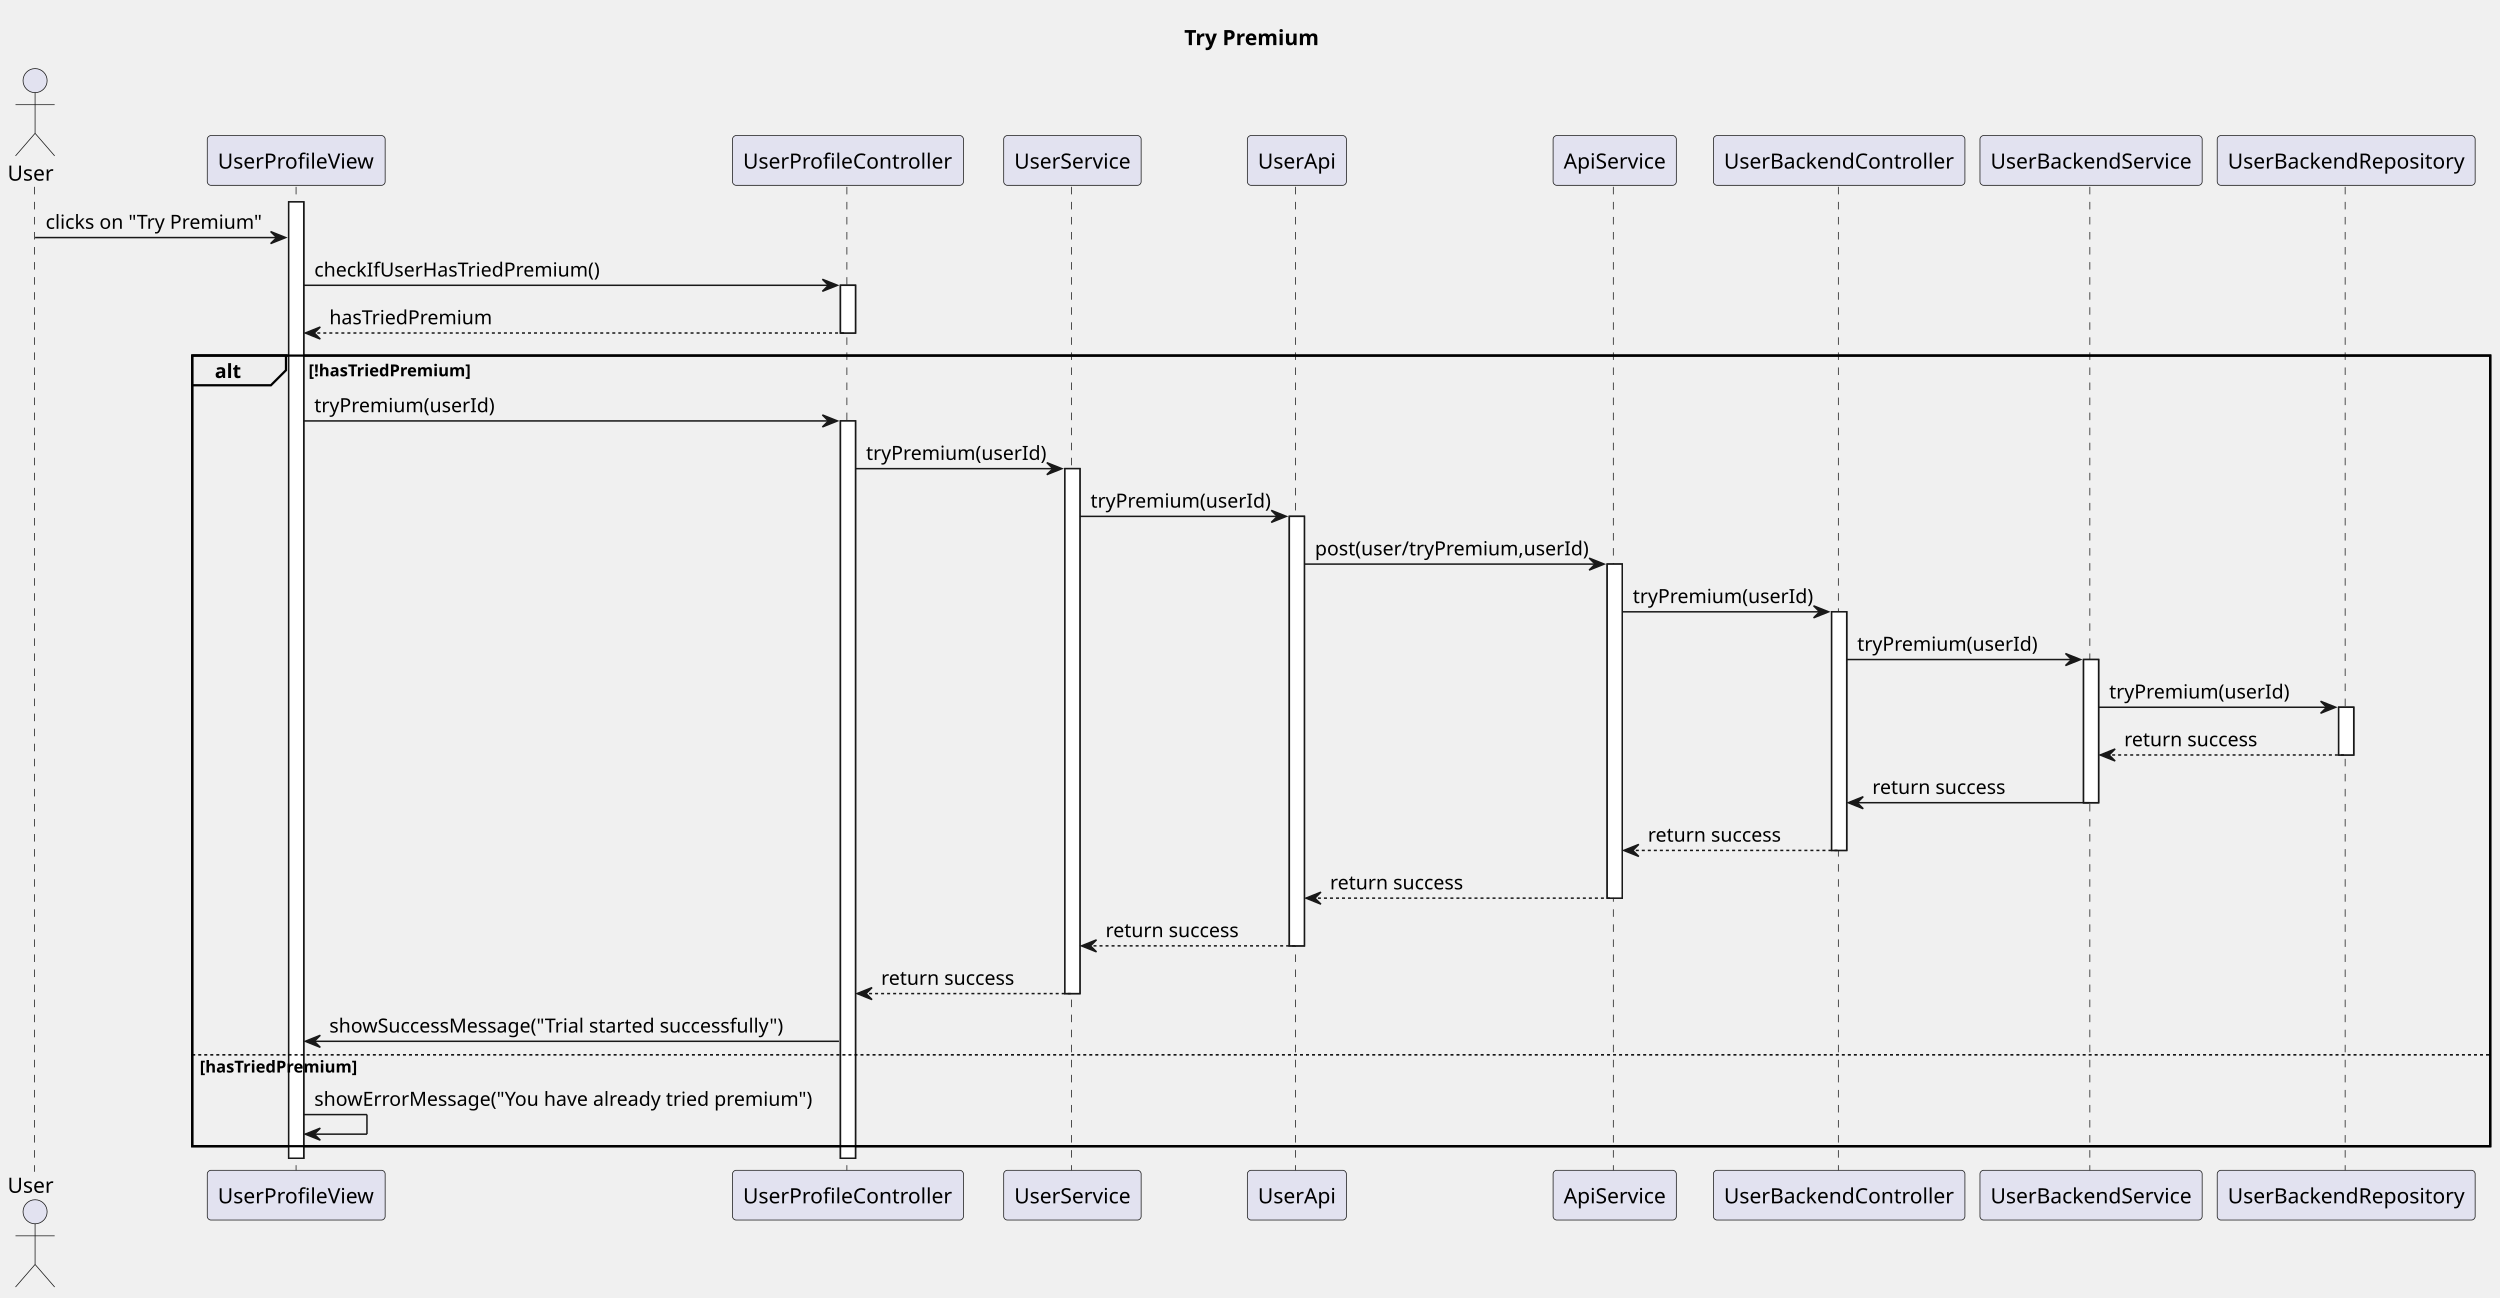
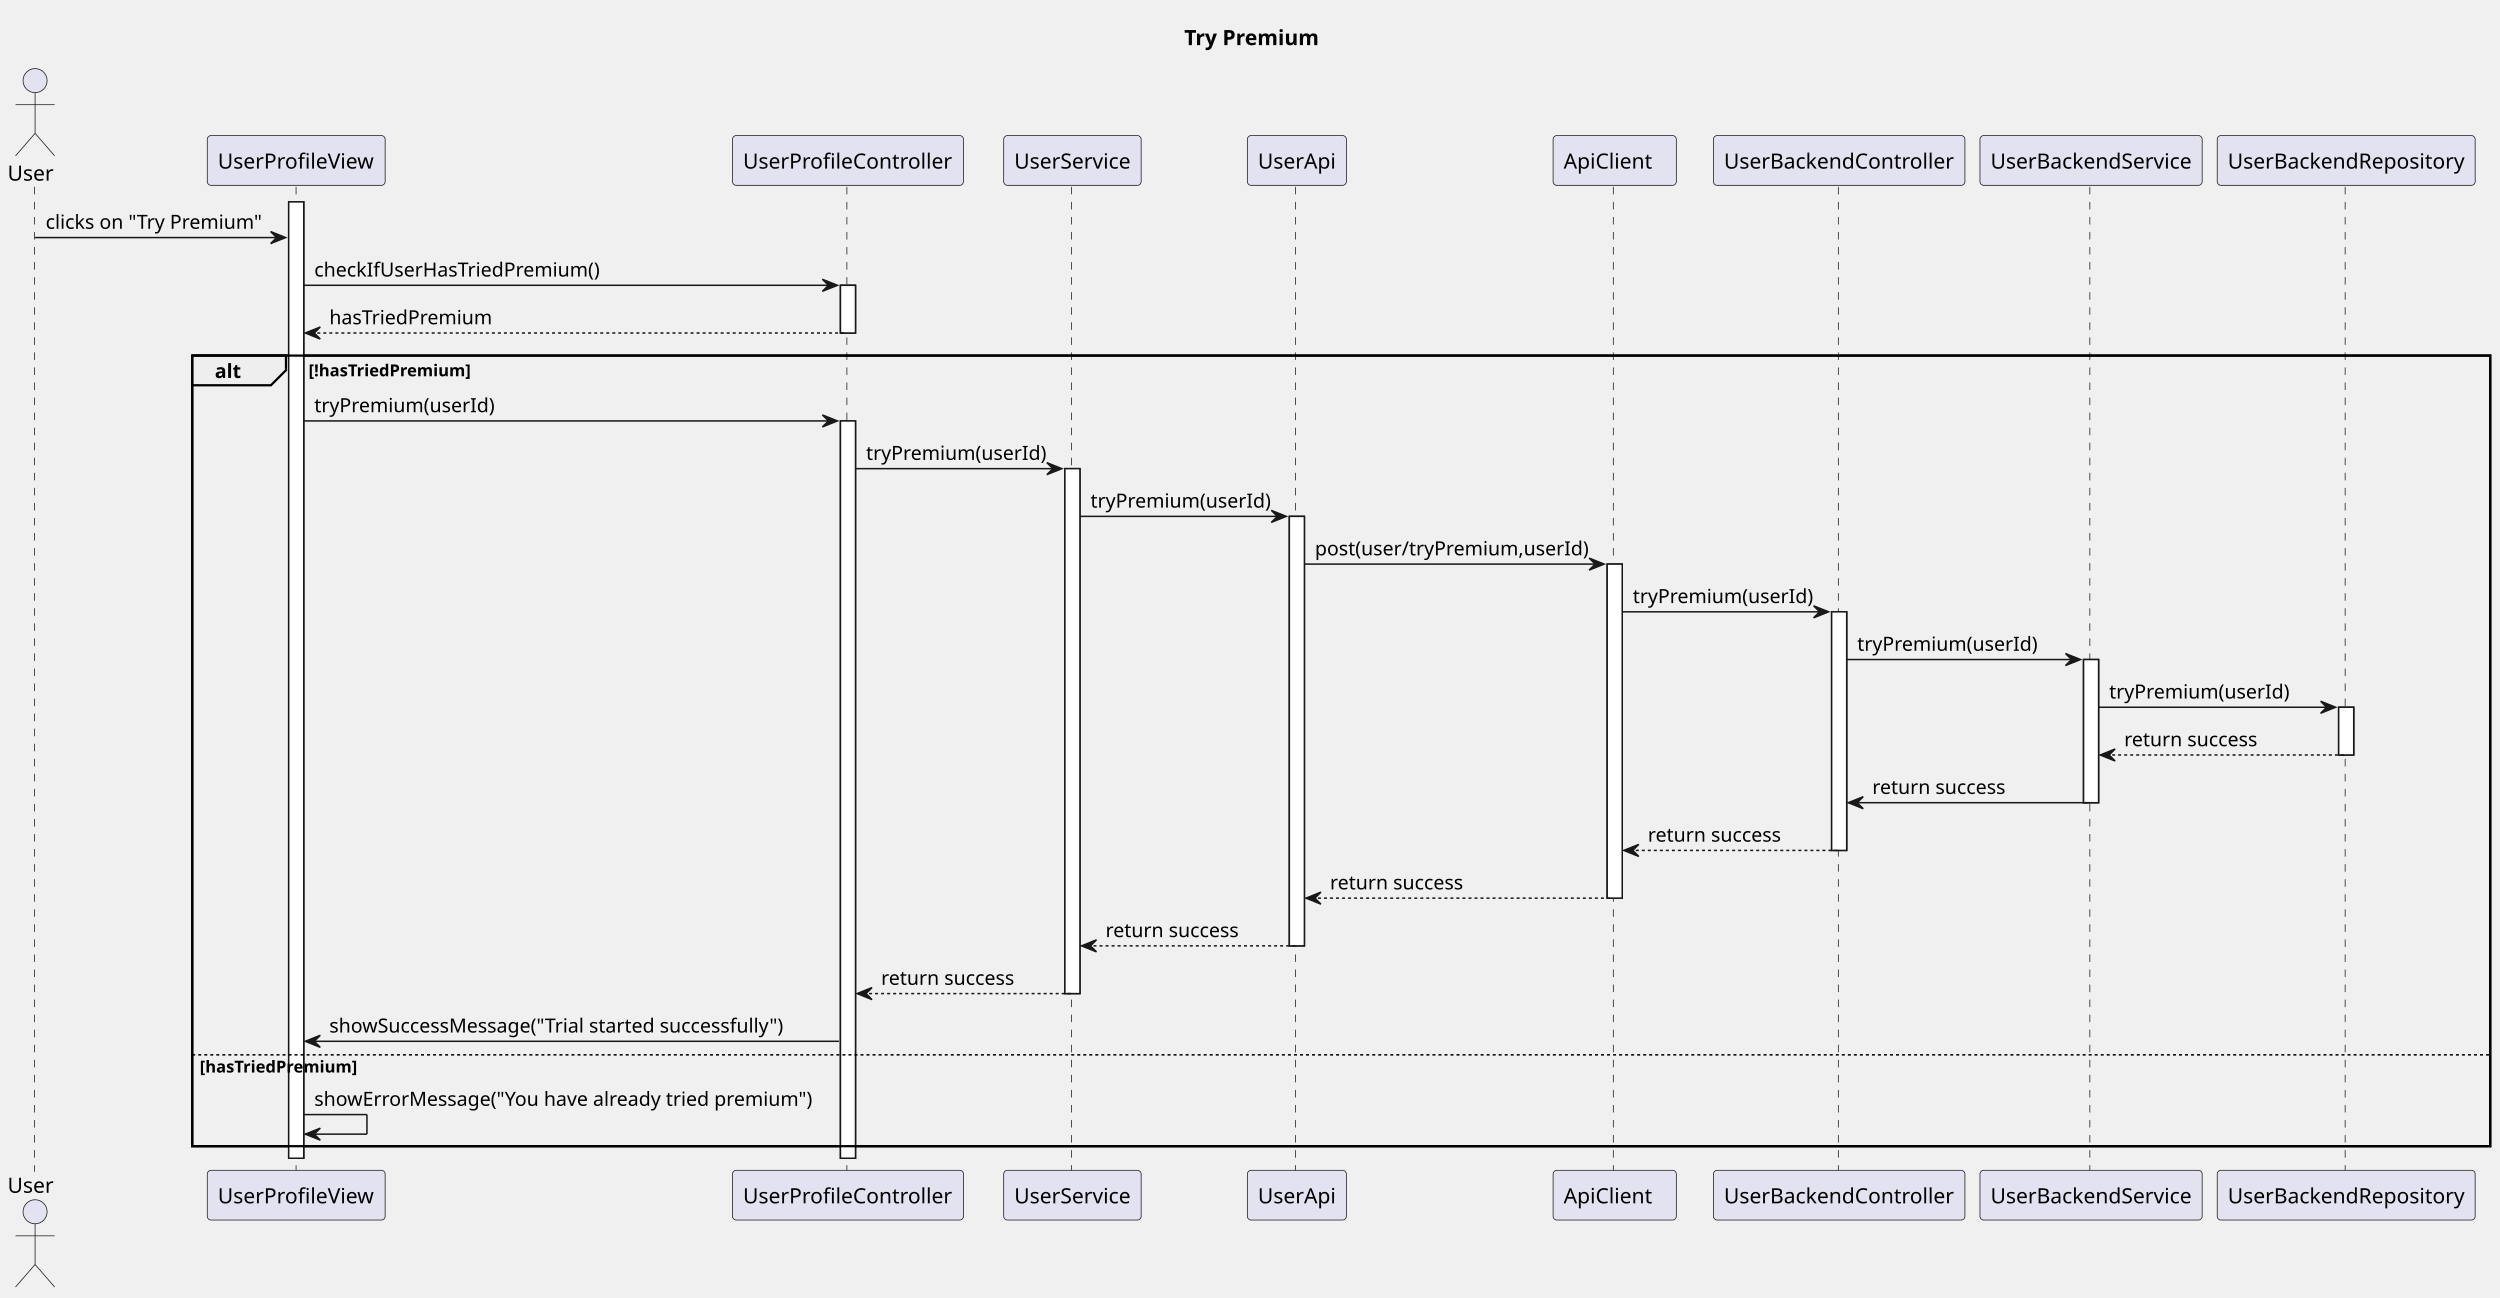
<svg xmlns="http://www.w3.org/2000/svg" contentStyleType="text/css" data-diagram-type="SEQUENCE" height="862px" preserveAspectRatio="none" style="width:1661px;height:862px;background:#FFFFFF;" version="1.1" viewBox="0 0 1661 862" width="1661px" zoomAndPan="magnify">
  <defs />
  <g>
    <text fill="#000000" font-family="sans-serif" font-size="14" font-weight="bold" lengthAdjust="spacing" textLength="89.866" x="786.814" y="29.966">Try Premium</text>
    <g>
      <rect fill="#FFFFFF" height="635.396" style="stroke:#181818;stroke-width:1;" width="10" x="191.804" y="134.136" />
    </g>
    <g>
      <rect fill="#FFFFFF" height="31.706" style="stroke:#181818;stroke-width:1;" width="10" x="558.396" y="189.548" />
    </g>
    <g>
      <rect fill="#FFFFFF" height="489.866" style="stroke:#181818;stroke-width:1;" width="10" x="558.396" y="279.666" />
    </g>
    <g>
      <rect fill="#FFFFFF" height="348.766" style="stroke:#181818;stroke-width:1;" width="10" x="707.516" y="311.372" />
    </g>
    <g>
      <rect fill="#FFFFFF" height="285.354" style="stroke:#181818;stroke-width:1;" width="10" x="856.637" y="343.078" />
    </g>
    <g>
      <rect fill="#FFFFFF" height="221.942" style="stroke:#181818;stroke-width:1;" width="10" x="1067.819" y="374.784" />
    </g>
    <g>
      <rect fill="#FFFFFF" height="158.53" style="stroke:#181818;stroke-width:1;" width="10" x="1216.939" y="406.49" />
    </g>
    <g>
      <rect fill="#FFFFFF" height="95.118" style="stroke:#181818;stroke-width:1;" width="10" x="1384.305" y="438.196" />
    </g>
    <g>
      <rect fill="#FFFFFF" height="31.706" style="stroke:#181818;stroke-width:1;" width="10" x="1553.807" y="469.902" />
    </g>
    <rect fill="none" height="525.278" style="stroke:#000000;stroke-width:1.5;" width="1526.783" x="127.71" y="236.254" />
    <g class="participant-lifeline" data-entity-uid="part1" data-qualified-name="User" id="part1-lifeline">
      <g>
        <rect fill="#000000" fill-opacity="0" height="654.396" width="8" x="19.309" y="124.136" />
        <line style="stroke:#181818;stroke-width:0.5;stroke-dasharray:5,5;" x1="23" x2="23" y1="124.136" y2="778.532" />
      </g>
    </g>
    <g class="participant-lifeline" data-entity-uid="part2" data-qualified-name="UserProfileView" id="part2-lifeline">
      <g>
        <rect fill="#000000" fill-opacity="0" height="654.396" width="8" x="192.804" y="124.136" />
        <line style="stroke:#181818;stroke-width:0.5;stroke-dasharray:5,5;" x1="196.71" x2="196.71" y1="124.136" y2="778.532" />
      </g>
    </g>
    <g class="participant-lifeline" data-entity-uid="part3" data-qualified-name="UserProfileController" id="part3-lifeline">
      <g>
        <rect fill="#000000" fill-opacity="0" height="654.396" width="8" x="559.396" y="124.136" />
        <line style="stroke:#181818;stroke-width:0.5;stroke-dasharray:5,5;" x1="562.67" x2="562.67" y1="124.136" y2="778.532" />
      </g>
    </g>
    <g class="participant-lifeline" data-entity-uid="part4" data-qualified-name="UserService" id="part4-lifeline">
      <g>
        <rect fill="#000000" fill-opacity="0" height="654.396" width="8" x="708.516" y="124.136" />
        <line style="stroke:#181818;stroke-width:0.5;stroke-dasharray:5,5;" x1="711.856" x2="711.856" y1="124.136" y2="778.532" />
      </g>
    </g>
    <g class="participant-lifeline" data-entity-uid="part5" data-qualified-name="UserApi" id="part5-lifeline">
      <g>
        <rect fill="#000000" fill-opacity="0" height="654.396" width="8" x="857.637" y="124.136" />
        <line style="stroke:#181818;stroke-width:0.5;stroke-dasharray:5,5;" x1="860.744" x2="860.744" y1="124.136" y2="778.532" />
      </g>
    </g>
-     <g class="participant-lifeline" data-entity-uid="part6" data-qualified-name="ApiService" id="part6-lifeline">
+     <g class="participant-lifeline" data-entity-uid="part6" data-qualified-name="ApiClient" id="part6-lifeline">
      <g>
        <rect fill="#000000" fill-opacity="0" height="654.396" width="8" x="1068.819" y="124.136" />
        <line style="stroke:#181818;stroke-width:0.5;stroke-dasharray:5,5;" x1="1071.883" x2="1071.883" y1="124.136" y2="778.532" />
      </g>
    </g>
    <g class="participant-lifeline" data-entity-uid="part7" data-qualified-name="UserBackendController" id="part7-lifeline">
      <g>
        <rect fill="#000000" fill-opacity="0" height="654.396" width="8" x="1217.939" y="124.136" />
        <line style="stroke:#181818;stroke-width:0.5;stroke-dasharray:5,5;" x1="1221.387" x2="1221.387" y1="124.136" y2="778.532" />
      </g>
    </g>
    <g class="participant-lifeline" data-entity-uid="part8" data-qualified-name="UserBackendService" id="part8-lifeline">
      <g>
        <rect fill="#000000" fill-opacity="0" height="654.396" width="8" x="1385.305" y="124.136" />
        <line style="stroke:#181818;stroke-width:0.5;stroke-dasharray:5,5;" x1="1388.491" x2="1388.491" y1="124.136" y2="778.532" />
      </g>
    </g>
    <g class="participant-lifeline" data-entity-uid="part9" data-qualified-name="UserBackendRepository" id="part9-lifeline">
      <g>
        <rect fill="#000000" fill-opacity="0" height="654.396" width="8" x="1554.807" y="124.136" />
        <line style="stroke:#181818;stroke-width:0.5;stroke-dasharray:5,5;" x1="1558.12" x2="1558.12" y1="124.136" y2="778.532" />
      </g>
    </g>
    <g class="participant participant-head" data-entity-uid="part1" data-qualified-name="User" id="part1-head">
      <text fill="#000000" font-family="sans-serif" font-size="14" lengthAdjust="spacing" textLength="30.618" x="5" y="120.034">User</text>
      <ellipse cx="23.309" cy="53.568" fill="#E2E2F0" rx="8" ry="8" style="stroke:#181818;stroke-width:0.5;" />
      <path d="M23.309,61.568 L23.309,88.568 M10.309,69.568 L36.309,69.568 M23.309,88.568 L10.309,103.568 M23.309,88.568 L36.309,103.568" fill="none" style="stroke:#181818;stroke-width:0.5;" />
    </g>
    <g class="participant participant-tail" data-entity-uid="part1" data-qualified-name="User" id="part1-tail">
      <text fill="#000000" font-family="sans-serif" font-size="14" lengthAdjust="spacing" textLength="30.618" x="5" y="792.498">User</text>
      <ellipse cx="23.309" cy="805.1" fill="#E2E2F0" rx="8" ry="8" style="stroke:#181818;stroke-width:0.5;" />
      <path d="M23.309,813.1 L23.309,840.1 M10.309,821.1 L36.309,821.1 M23.309,840.1 L10.309,855.1 M23.309,840.1 L36.309,855.1" fill="none" style="stroke:#181818;stroke-width:0.5;" />
    </g>
    <g class="participant participant-head" data-entity-uid="part2" data-qualified-name="UserProfileView" id="part2-head">
      <rect fill="#E2E2F0" height="33.068" rx="2.5" ry="2.5" style="stroke:#181818;stroke-width:0.5;" width="118.188" x="137.71" y="90.068" />
      <text fill="#000000" font-family="sans-serif" font-size="14" lengthAdjust="spacing" textLength="104.188" x="144.71" y="112.034">UserProfileView</text>
    </g>
    <g class="participant participant-tail" data-entity-uid="part2" data-qualified-name="UserProfileView" id="part2-tail">
      <rect fill="#E2E2F0" height="33.068" rx="2.5" ry="2.5" style="stroke:#181818;stroke-width:0.5;" width="118.188" x="137.71" y="777.532" />
      <text fill="#000000" font-family="sans-serif" font-size="14" lengthAdjust="spacing" textLength="104.188" x="144.71" y="799.498">UserProfileView</text>
    </g>
    <g class="participant participant-head" data-entity-uid="part3" data-qualified-name="UserProfileController" id="part3-head">
      <rect fill="#E2E2F0" height="33.068" rx="2.5" ry="2.5" style="stroke:#181818;stroke-width:0.5;" width="153.453" x="486.67" y="90.068" />
      <text fill="#000000" font-family="sans-serif" font-size="14" lengthAdjust="spacing" textLength="139.453" x="493.67" y="112.034">UserProfileController</text>
    </g>
    <g class="participant participant-tail" data-entity-uid="part3" data-qualified-name="UserProfileController" id="part3-tail">
      <rect fill="#E2E2F0" height="33.068" rx="2.5" ry="2.5" style="stroke:#181818;stroke-width:0.5;" width="153.453" x="486.67" y="777.532" />
      <text fill="#000000" font-family="sans-serif" font-size="14" lengthAdjust="spacing" textLength="139.453" x="493.67" y="799.498">UserProfileController</text>
    </g>
    <g class="participant participant-head" data-entity-uid="part4" data-qualified-name="UserService" id="part4-head">
      <rect fill="#E2E2F0" height="33.068" rx="2.5" ry="2.5" style="stroke:#181818;stroke-width:0.5;" width="91.322" x="666.856" y="90.068" />
      <text fill="#000000" font-family="sans-serif" font-size="14" lengthAdjust="spacing" textLength="77.322" x="673.856" y="112.034">UserService</text>
    </g>
    <g class="participant participant-tail" data-entity-uid="part4" data-qualified-name="UserService" id="part4-tail">
      <rect fill="#E2E2F0" height="33.068" rx="2.5" ry="2.5" style="stroke:#181818;stroke-width:0.5;" width="91.322" x="666.856" y="777.532" />
      <text fill="#000000" font-family="sans-serif" font-size="14" lengthAdjust="spacing" textLength="77.322" x="673.856" y="799.498">UserService</text>
    </g>
    <g class="participant participant-head" data-entity-uid="part5" data-qualified-name="UserApi" id="part5-head">
      <rect fill="#E2E2F0" height="33.068" rx="2.5" ry="2.5" style="stroke:#181818;stroke-width:0.5;" width="65.786" x="828.744" y="90.068" />
      <text fill="#000000" font-family="sans-serif" font-size="14" lengthAdjust="spacing" textLength="51.786" x="835.744" y="112.034">UserApi</text>
    </g>
    <g class="participant participant-tail" data-entity-uid="part5" data-qualified-name="UserApi" id="part5-tail">
      <rect fill="#E2E2F0" height="33.068" rx="2.5" ry="2.5" style="stroke:#181818;stroke-width:0.5;" width="65.786" x="828.744" y="777.532" />
      <text fill="#000000" font-family="sans-serif" font-size="14" lengthAdjust="spacing" textLength="51.786" x="835.744" y="799.498">UserApi</text>
    </g>
-     <g class="participant participant-head" data-entity-uid="part6" data-qualified-name="ApiService" id="part6-head">
+     <g class="participant participant-head" data-entity-uid="part6" data-qualified-name="ApiClient" id="part6-head">
      <rect fill="#E2E2F0" height="33.068" rx="2.5" ry="2.5" style="stroke:#181818;stroke-width:0.5;" width="81.872" x="1031.883" y="90.068" />
-       <text fill="#000000" font-family="sans-serif" font-size="14" lengthAdjust="spacing" textLength="67.872" x="1038.883" y="112.034">ApiService</text>
-     </g>
-     <g class="participant participant-tail" data-entity-uid="part6" data-qualified-name="ApiService" id="part6-tail">
+       <text fill="#000000" font-family="sans-serif" font-size="14" lengthAdjust="spacing" textLength="67.872" x="1038.883" y="112.034">ApiClient</text>
+     </g>
+     <g class="participant participant-tail" data-entity-uid="part6" data-qualified-name="ApiClient" id="part6-tail">
      <rect fill="#E2E2F0" height="33.068" rx="2.5" ry="2.5" style="stroke:#181818;stroke-width:0.5;" width="81.872" x="1031.883" y="777.532" />
-       <text fill="#000000" font-family="sans-serif" font-size="14" lengthAdjust="spacing" textLength="67.872" x="1038.883" y="799.498">ApiService</text>
+       <text fill="#000000" font-family="sans-serif" font-size="14" lengthAdjust="spacing" textLength="67.872" x="1038.883" y="799.498">ApiClient</text>
    </g>
    <g class="participant participant-head" data-entity-uid="part7" data-qualified-name="UserBackendController" id="part7-head">
      <rect fill="#E2E2F0" height="33.068" rx="2.5" ry="2.5" style="stroke:#181818;stroke-width:0.5;" width="167.103" x="1138.387" y="90.068" />
      <text fill="#000000" font-family="sans-serif" font-size="14" lengthAdjust="spacing" textLength="153.103" x="1145.387" y="112.034">UserBackendController</text>
    </g>
    <g class="participant participant-tail" data-entity-uid="part7" data-qualified-name="UserBackendController" id="part7-tail">
      <rect fill="#E2E2F0" height="33.068" rx="2.5" ry="2.5" style="stroke:#181818;stroke-width:0.5;" width="167.103" x="1138.387" y="777.532" />
      <text fill="#000000" font-family="sans-serif" font-size="14" lengthAdjust="spacing" textLength="153.103" x="1145.387" y="799.498">UserBackendController</text>
    </g>
    <g class="participant participant-head" data-entity-uid="part8" data-qualified-name="UserBackendService" id="part8-head">
      <rect fill="#E2E2F0" height="33.068" rx="2.5" ry="2.5" style="stroke:#181818;stroke-width:0.5;" width="147.63" x="1315.491" y="90.068" />
      <text fill="#000000" font-family="sans-serif" font-size="14" lengthAdjust="spacing" textLength="133.63" x="1322.491" y="112.034">UserBackendService</text>
    </g>
    <g class="participant participant-tail" data-entity-uid="part8" data-qualified-name="UserBackendService" id="part8-tail">
      <rect fill="#E2E2F0" height="33.068" rx="2.5" ry="2.5" style="stroke:#181818;stroke-width:0.5;" width="147.63" x="1315.491" y="777.532" />
      <text fill="#000000" font-family="sans-serif" font-size="14" lengthAdjust="spacing" textLength="133.63" x="1322.491" y="799.498">UserBackendService</text>
    </g>
    <g class="participant participant-head" data-entity-uid="part9" data-qualified-name="UserBackendRepository" id="part9-head">
      <rect fill="#E2E2F0" height="33.068" rx="2.5" ry="2.5" style="stroke:#181818;stroke-width:0.5;" width="171.373" x="1473.12" y="90.068" />
      <text fill="#000000" font-family="sans-serif" font-size="14" lengthAdjust="spacing" textLength="157.373" x="1480.12" y="112.034">UserBackendRepository</text>
    </g>
    <g class="participant participant-tail" data-entity-uid="part9" data-qualified-name="UserBackendRepository" id="part9-tail">
      <rect fill="#E2E2F0" height="33.068" rx="2.5" ry="2.5" style="stroke:#181818;stroke-width:0.5;" width="171.373" x="1473.12" y="777.532" />
      <text fill="#000000" font-family="sans-serif" font-size="14" lengthAdjust="spacing" textLength="157.373" x="1480.12" y="799.498">UserBackendRepository</text>
    </g>
    <g>
      <rect fill="#FFFFFF" height="635.396" style="stroke:#181818;stroke-width:1;" width="10" x="191.804" y="134.136" />
    </g>
    <g>
      <rect fill="#FFFFFF" height="31.706" style="stroke:#181818;stroke-width:1;" width="10" x="558.396" y="189.548" />
    </g>
    <g>
      <rect fill="#FFFFFF" height="489.866" style="stroke:#181818;stroke-width:1;" width="10" x="558.396" y="279.666" />
    </g>
    <g>
      <rect fill="#FFFFFF" height="348.766" style="stroke:#181818;stroke-width:1;" width="10" x="707.516" y="311.372" />
    </g>
    <g>
      <rect fill="#FFFFFF" height="285.354" style="stroke:#181818;stroke-width:1;" width="10" x="856.637" y="343.078" />
    </g>
    <g>
      <rect fill="#FFFFFF" height="221.942" style="stroke:#181818;stroke-width:1;" width="10" x="1067.819" y="374.784" />
    </g>
    <g>
      <rect fill="#FFFFFF" height="158.53" style="stroke:#181818;stroke-width:1;" width="10" x="1216.939" y="406.49" />
    </g>
    <g>
      <rect fill="#FFFFFF" height="95.118" style="stroke:#181818;stroke-width:1;" width="10" x="1384.305" y="438.196" />
    </g>
    <g>
      <rect fill="#FFFFFF" height="31.706" style="stroke:#181818;stroke-width:1;" width="10" x="1553.807" y="469.902" />
    </g>
    <g class="message" data-entity-1="part1" data-entity-2="part2" id="msg1">
      <polygon fill="#181818" points="179.804,153.842,189.804,157.842,179.804,161.842,183.804,157.842" style="stroke:#181818;stroke-width:1;" />
      <line style="stroke:#181818;stroke-width:1;" x1="23.309" x2="185.804" y1="157.842" y2="157.842" />
      <text fill="#000000" font-family="sans-serif" font-size="13" lengthAdjust="spacing" textLength="144.495" x="30.309" y="152.033">clicks on "Try Premium"</text>
    </g>
    <g class="message" data-entity-1="part2" data-entity-2="part3" id="msg2">
      <polygon fill="#181818" points="546.396,185.548,556.396,189.548,546.396,193.548,550.396,189.548" style="stroke:#181818;stroke-width:1;" />
      <line style="stroke:#181818;stroke-width:1;" x1="201.804" x2="552.396" y1="189.548" y2="189.548" />
      <text fill="#000000" font-family="sans-serif" font-size="13" lengthAdjust="spacing" textLength="190.593" x="208.804" y="183.739">checkIfUserHasTriedPremium()</text>
    </g>
    <g class="message" data-entity-1="part3" data-entity-2="part2" id="msg3">
      <polygon fill="#181818" points="212.804,217.254,202.804,221.254,212.804,225.254,208.804,221.254" style="stroke:#181818;stroke-width:1;" />
      <line style="stroke:#181818;stroke-width:1;stroke-dasharray:2,2;" x1="206.804" x2="562.396" y1="221.254" y2="221.254" />
      <text fill="#000000" font-family="sans-serif" font-size="13" lengthAdjust="spacing" textLength="109.096" x="218.804" y="215.445">hasTriedPremium</text>
    </g>
    <path d="M127.71,236.254 L190.013,236.254 L190.013,245.96 L180.013,255.96 L127.71,255.96 L127.71,236.254" fill="#EEEEEE" style="stroke:#000000;stroke-width:1.5;" />
    <rect fill="none" height="525.278" style="stroke:#000000;stroke-width:1.5;" width="1526.783" x="127.71" y="236.254" />
    <text fill="#000000" font-family="sans-serif" font-size="13" font-weight="bold" lengthAdjust="spacing" textLength="17.303" x="142.71" y="251.151">alt</text>
    <text fill="#000000" font-family="sans-serif" font-size="11" font-weight="bold" lengthAdjust="spacing" textLength="107.92" x="205.013" y="250.013">[!hasTriedPremium]</text>
    <g class="message" data-entity-1="part2" data-entity-2="part3" id="msg4">
      <polygon fill="#181818" points="546.396,275.666,556.396,279.666,546.396,283.666,550.396,279.666" style="stroke:#181818;stroke-width:1;" />
      <line style="stroke:#181818;stroke-width:1;" x1="201.804" x2="552.396" y1="279.666" y2="279.666" />
      <text fill="#000000" font-family="sans-serif" font-size="13" lengthAdjust="spacing" textLength="120.12" x="208.804" y="273.857">tryPremium(userId)</text>
    </g>
    <g class="message" data-entity-1="part3" data-entity-2="part4" id="msg5">
      <polygon fill="#181818" points="695.516,307.372,705.516,311.372,695.516,315.372,699.516,311.372" style="stroke:#181818;stroke-width:1;" />
      <line style="stroke:#181818;stroke-width:1;" x1="568.396" x2="701.516" y1="311.372" y2="311.372" />
      <text fill="#000000" font-family="sans-serif" font-size="13" lengthAdjust="spacing" textLength="120.12" x="575.396" y="305.563">tryPremium(userId)</text>
    </g>
    <g class="message" data-entity-1="part4" data-entity-2="part5" id="msg6">
      <polygon fill="#181818" points="844.637,339.078,854.637,343.078,844.637,347.078,848.637,343.078" style="stroke:#181818;stroke-width:1;" />
      <line style="stroke:#181818;stroke-width:1;" x1="717.516" x2="850.637" y1="343.078" y2="343.078" />
      <text fill="#000000" font-family="sans-serif" font-size="13" lengthAdjust="spacing" textLength="120.12" x="724.516" y="337.269">tryPremium(userId)</text>
    </g>
    <g class="message" data-entity-1="part5" data-entity-2="part6" id="msg7">
      <polygon fill="#181818" points="1055.819,370.784,1065.819,374.784,1055.819,378.784,1059.819,374.784" style="stroke:#181818;stroke-width:1;" />
      <line style="stroke:#181818;stroke-width:1;" x1="866.637" x2="1061.819" y1="374.784" y2="374.784" />
      <text fill="#000000" font-family="sans-serif" font-size="13" lengthAdjust="spacing" textLength="182.182" x="873.637" y="368.975">post(user/tryPremium,userId)</text>
    </g>
    <g class="message" data-entity-1="part6" data-entity-2="part7" id="msg8">
      <polygon fill="#181818" points="1204.939,402.49,1214.939,406.49,1204.939,410.49,1208.939,406.49" style="stroke:#181818;stroke-width:1;" />
      <line style="stroke:#181818;stroke-width:1;" x1="1077.819" x2="1210.939" y1="406.49" y2="406.49" />
      <text fill="#000000" font-family="sans-serif" font-size="13" lengthAdjust="spacing" textLength="120.12" x="1084.819" y="400.681">tryPremium(userId)</text>
    </g>
    <g class="message" data-entity-1="part7" data-entity-2="part8" id="msg9">
      <polygon fill="#181818" points="1372.305,434.196,1382.305,438.196,1372.305,442.196,1376.305,438.196" style="stroke:#181818;stroke-width:1;" />
      <line style="stroke:#181818;stroke-width:1;" x1="1226.939" x2="1378.305" y1="438.196" y2="438.196" />
      <text fill="#000000" font-family="sans-serif" font-size="13" lengthAdjust="spacing" textLength="120.12" x="1233.939" y="432.387">tryPremium(userId)</text>
    </g>
    <g class="message" data-entity-1="part8" data-entity-2="part9" id="msg10">
      <polygon fill="#181818" points="1541.807,465.902,1551.807,469.902,1541.807,473.902,1545.807,469.902" style="stroke:#181818;stroke-width:1;" />
      <line style="stroke:#181818;stroke-width:1;" x1="1394.305" x2="1547.807" y1="469.902" y2="469.902" />
      <text fill="#000000" font-family="sans-serif" font-size="13" lengthAdjust="spacing" textLength="120.12" x="1401.305" y="464.093">tryPremium(userId)</text>
    </g>
    <g class="message" data-entity-1="part9" data-entity-2="part8" id="msg11">
      <polygon fill="#181818" points="1405.305,497.608,1395.305,501.608,1405.305,505.608,1401.305,501.608" style="stroke:#181818;stroke-width:1;" />
      <line style="stroke:#181818;stroke-width:1;stroke-dasharray:2,2;" x1="1399.305" x2="1557.807" y1="501.608" y2="501.608" />
      <text fill="#000000" font-family="sans-serif" font-size="13" lengthAdjust="spacing" textLength="88.738" x="1411.305" y="495.799">return success</text>
    </g>
    <g class="message" data-entity-1="part8" data-entity-2="part7" id="msg12">
      <polygon fill="#181818" points="1237.939,529.314,1227.939,533.314,1237.939,537.314,1233.939,533.314" style="stroke:#181818;stroke-width:1;" />
      <line style="stroke:#181818;stroke-width:1;" x1="1231.939" x2="1388.305" y1="533.314" y2="533.314" />
      <text fill="#000000" font-family="sans-serif" font-size="13" lengthAdjust="spacing" textLength="88.738" x="1243.939" y="527.505">return success</text>
    </g>
    <g class="message" data-entity-1="part7" data-entity-2="part6" id="msg13">
      <polygon fill="#181818" points="1088.819,561.02,1078.819,565.02,1088.819,569.02,1084.819,565.02" style="stroke:#181818;stroke-width:1;" />
      <line style="stroke:#181818;stroke-width:1;stroke-dasharray:2,2;" x1="1082.819" x2="1220.939" y1="565.02" y2="565.02" />
      <text fill="#000000" font-family="sans-serif" font-size="13" lengthAdjust="spacing" textLength="88.738" x="1094.819" y="559.211">return success</text>
    </g>
    <g class="message" data-entity-1="part6" data-entity-2="part5" id="msg14">
      <polygon fill="#181818" points="877.637,592.726,867.637,596.726,877.637,600.726,873.637,596.726" style="stroke:#181818;stroke-width:1;" />
      <line style="stroke:#181818;stroke-width:1;stroke-dasharray:2,2;" x1="871.637" x2="1071.819" y1="596.726" y2="596.726" />
      <text fill="#000000" font-family="sans-serif" font-size="13" lengthAdjust="spacing" textLength="88.738" x="883.637" y="590.917">return success</text>
    </g>
    <g class="message" data-entity-1="part5" data-entity-2="part4" id="msg15">
      <polygon fill="#181818" points="728.516,624.432,718.516,628.432,728.516,632.432,724.516,628.432" style="stroke:#181818;stroke-width:1;" />
      <line style="stroke:#181818;stroke-width:1;stroke-dasharray:2,2;" x1="722.516" x2="860.637" y1="628.432" y2="628.432" />
      <text fill="#000000" font-family="sans-serif" font-size="13" lengthAdjust="spacing" textLength="88.738" x="734.516" y="622.623">return success</text>
    </g>
    <g class="message" data-entity-1="part4" data-entity-2="part3" id="msg16">
      <polygon fill="#181818" points="579.396,656.138,569.396,660.138,579.396,664.138,575.396,660.138" style="stroke:#181818;stroke-width:1;" />
      <line style="stroke:#181818;stroke-width:1;stroke-dasharray:2,2;" x1="573.396" x2="711.516" y1="660.138" y2="660.138" />
      <text fill="#000000" font-family="sans-serif" font-size="13" lengthAdjust="spacing" textLength="88.738" x="585.396" y="654.329">return success</text>
    </g>
    <g class="message" data-entity-1="part3" data-entity-2="part2" id="msg17">
      <polygon fill="#181818" points="212.804,687.844,202.804,691.844,212.804,695.844,208.804,691.844" style="stroke:#181818;stroke-width:1;" />
      <line style="stroke:#181818;stroke-width:1;" x1="206.804" x2="557.396" y1="691.844" y2="691.844" />
      <text fill="#000000" font-family="sans-serif" font-size="13" lengthAdjust="spacing" textLength="301.717" x="218.804" y="686.035">showSuccessMessage("Trial started successfully")</text>
    </g>
    <line style="stroke:#000000;stroke-width:1;stroke-dasharray:2,2;" x1="127.71" x2="1654.494" y1="700.844" y2="700.844" />
    <text fill="#000000" font-family="sans-serif" font-size="11" font-weight="bold" lengthAdjust="spacing" textLength="104.818" x="132.71" y="712.603">[hasTriedPremium]</text>
    <g class="message" data-entity-1="part2" data-entity-2="part2" id="msg18">
      <line style="stroke:#181818;stroke-width:1;" x1="201.804" x2="243.804" y1="740.532" y2="740.532" />
      <line style="stroke:#181818;stroke-width:1;" x1="243.804" x2="243.804" y1="740.532" y2="753.532" />
      <line style="stroke:#181818;stroke-width:1;" x1="202.804" x2="243.804" y1="753.532" y2="753.532" />
      <polygon fill="#181818" points="212.804,749.532,202.804,753.532,212.804,757.532,208.804,753.532" style="stroke:#181818;stroke-width:1;" />
      <text fill="#000000" font-family="sans-serif" font-size="13" lengthAdjust="spacing" textLength="332.592" x="208.804" y="734.723">showErrorMessage("You have already tried premium")</text>
    </g>
  </g>
</svg>
